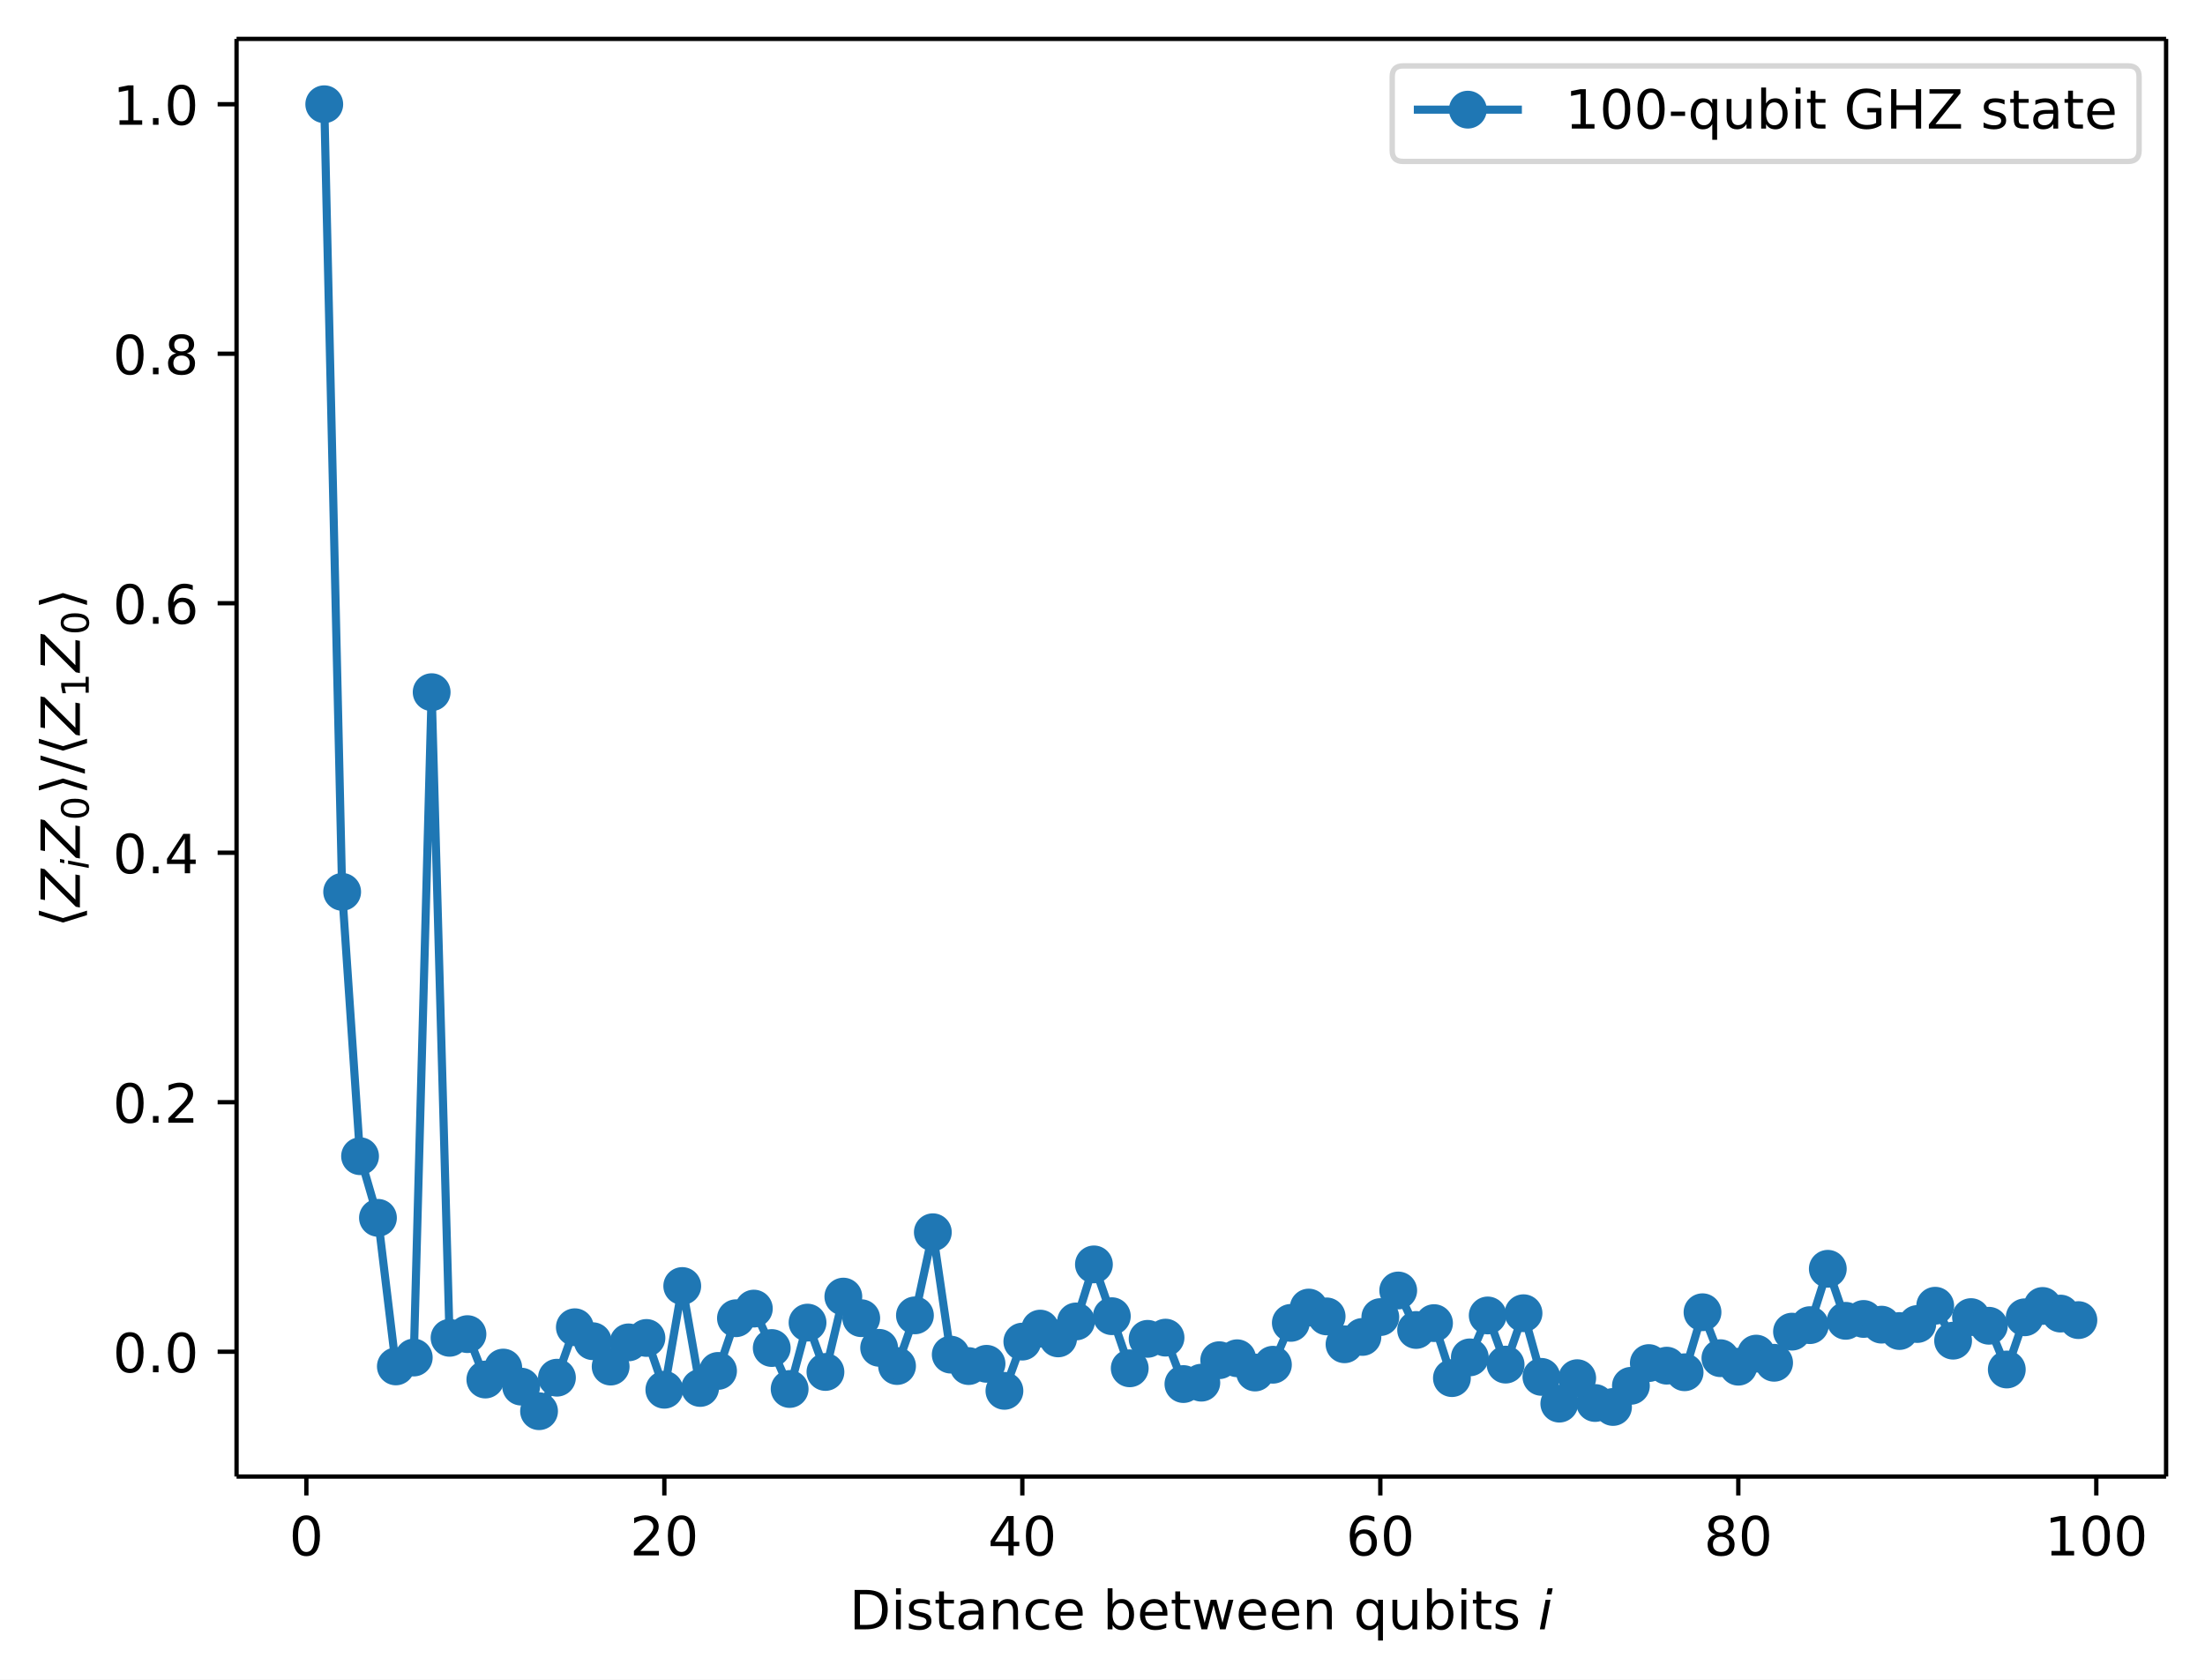
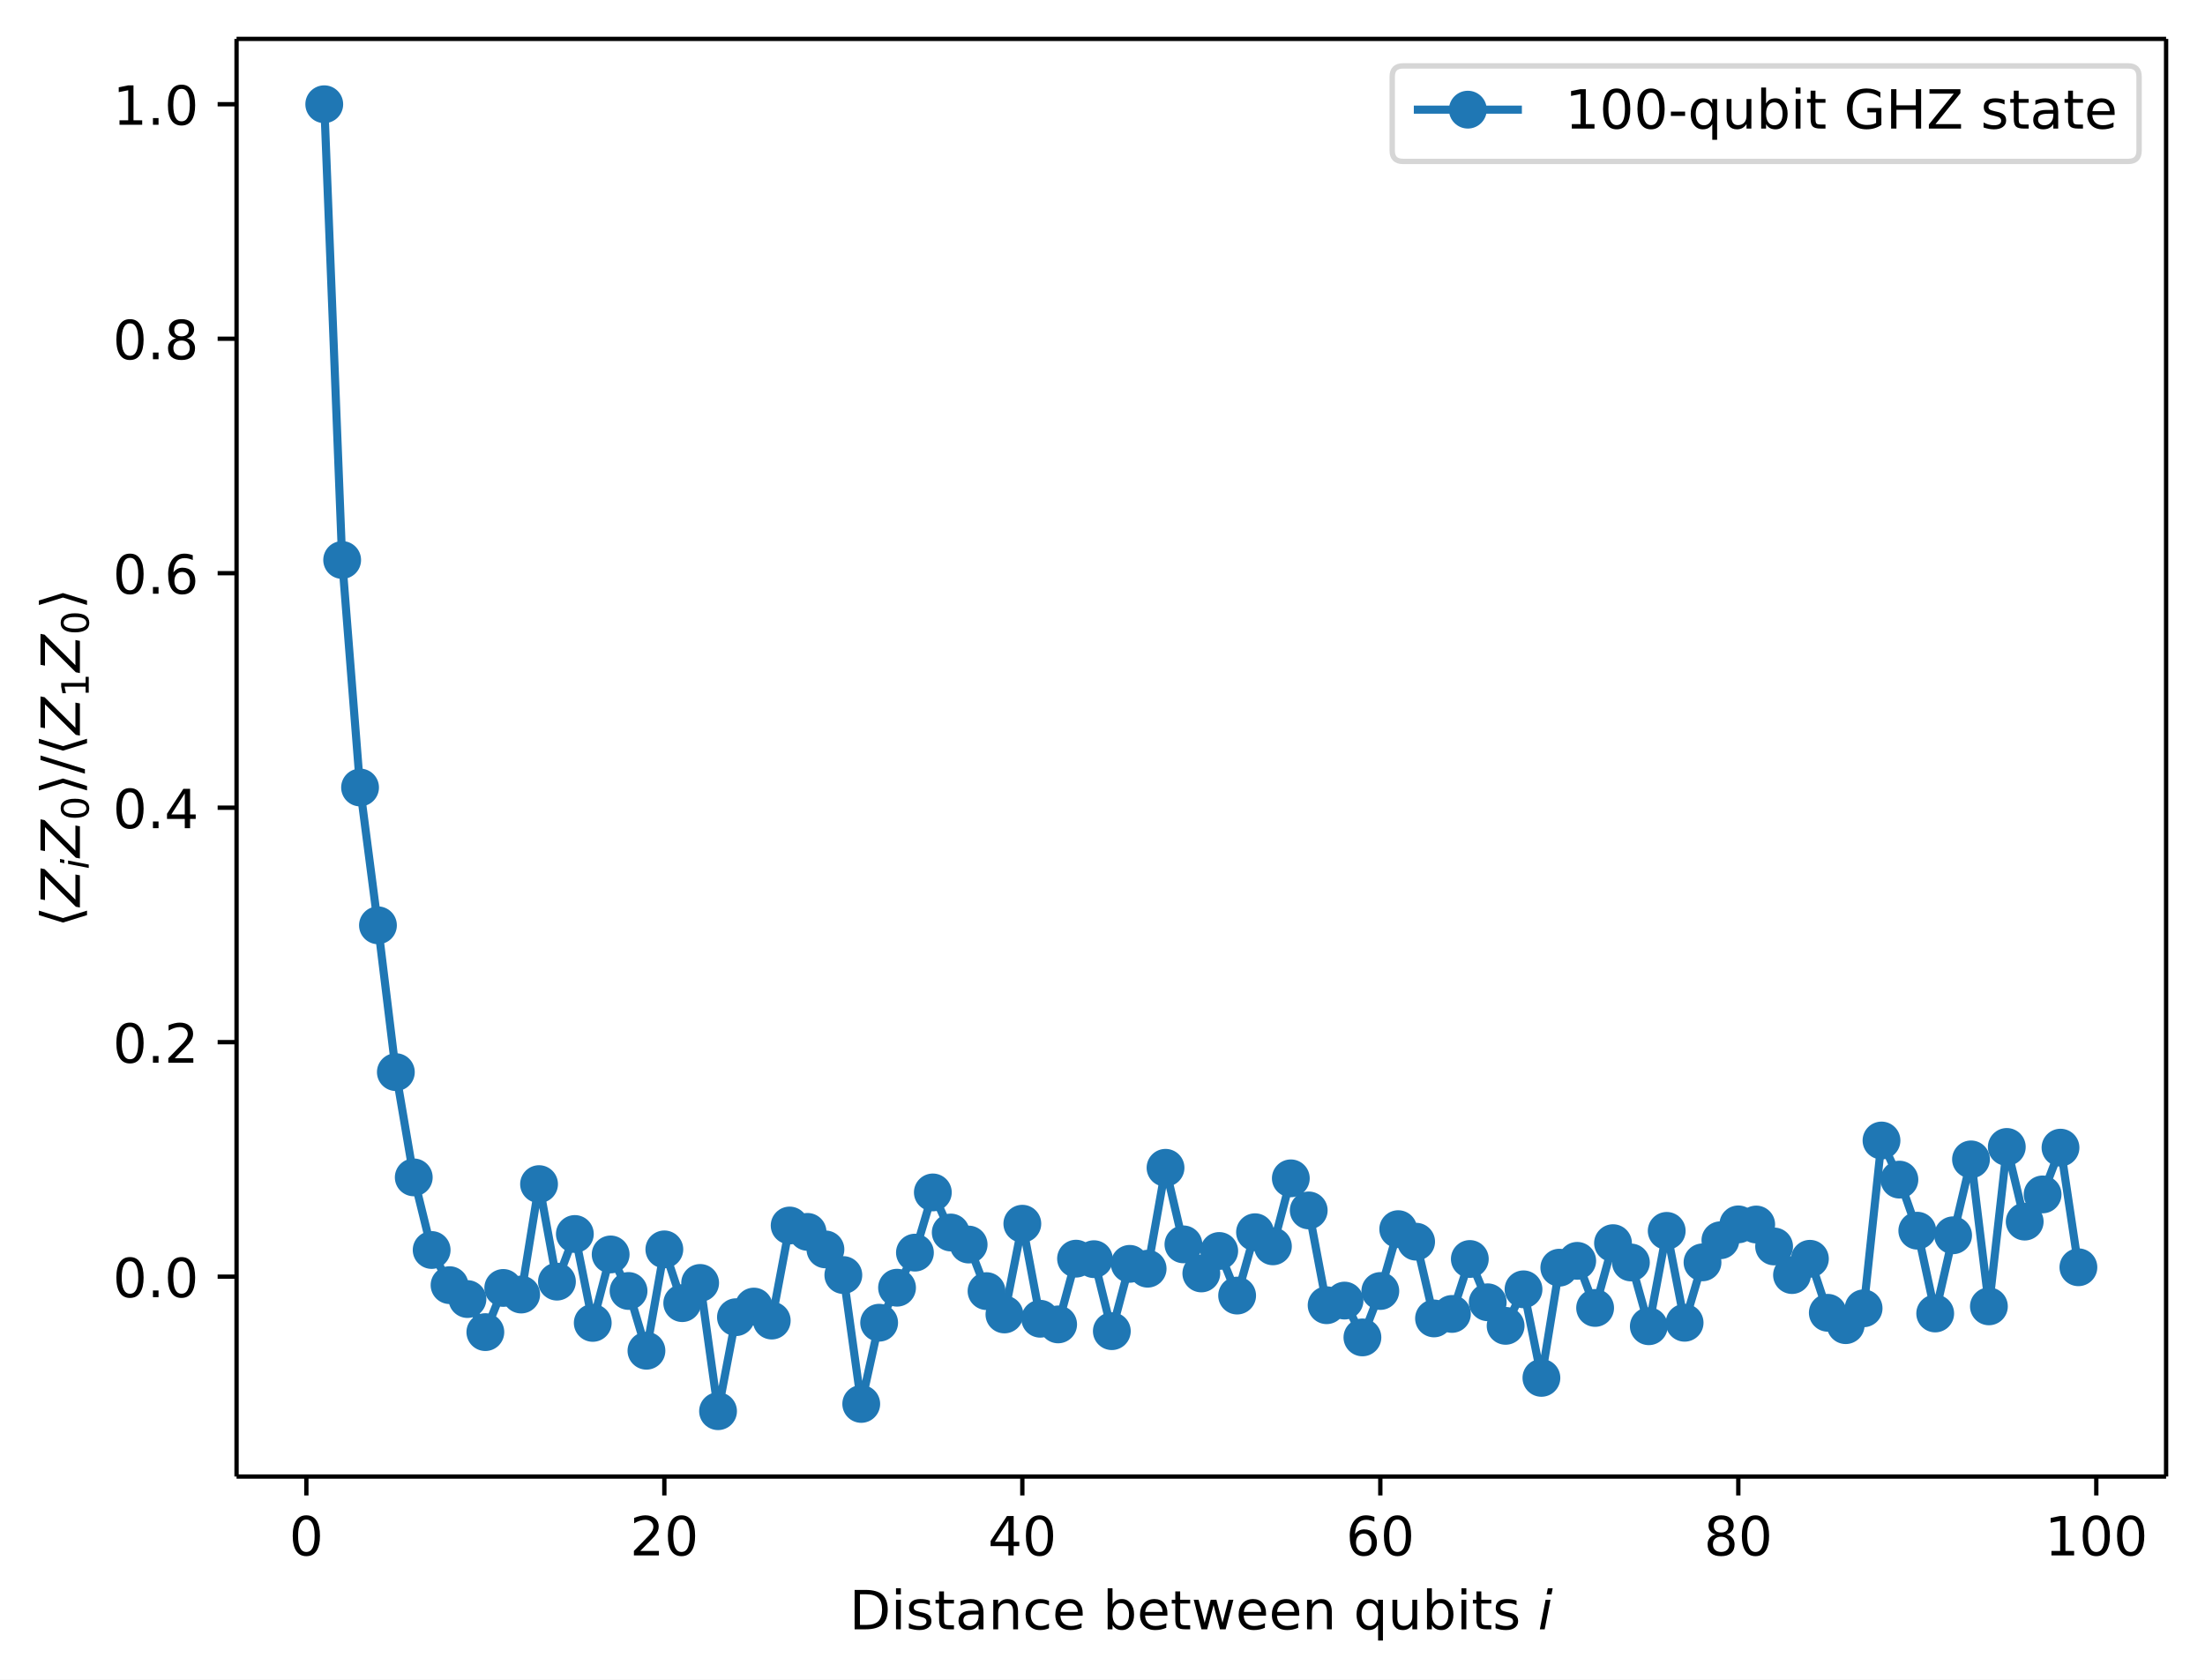
<svg xmlns="http://www.w3.org/2000/svg" xmlns:xlink="http://www.w3.org/1999/xlink" width="408.1pt" height="310.89pt" version="1.1" viewBox="0 0 408.1 310.89">
  <defs>
    <style type="text/css">*{stroke-linejoin: round; stroke-linecap: butt}</style>
  </defs>
  <path d="m0 310.89h408.1v-310.89h-408.1z" fill="#ffffff" />
  <path d="m43.781 273.31h357.12v-266.11h-357.12z" fill="#ffffff" />
  <defs>
    <path id="74202237dc5" d="m0 0v3.5" stroke="#000000" stroke-width=".8" />
  </defs>
  <use x="56.701" y="273.312" stroke="#000000" stroke-width=".8" xlink:href="#74202237dc5" />
  <g transform="translate(53.52 287.91) scale(.1 -.1)">
    <defs>
      <path id="DejaVuSans-30" transform="scale(.015625)" d="m2034 4250q-487 0-733-480-245-479-245-1442 0-959 245-1439 246-480 733-480 491 0 736 480 246 480 246 1439 0 963-246 1442-245 480-736 480zm0 500q785 0 1199-621 414-620 414-1801 0-1178-414-1799-414-620-1199-620-784 0-1198 620-414 621-414 1799 0 1181 414 1801 414 621 1198 621z" />
    </defs>
    <use xlink:href="#DejaVuSans-30" />
  </g>
  <use x="122.957" y="273.312" stroke="#000000" stroke-width=".8" xlink:href="#74202237dc5" />
  <g transform="translate(116.59 287.91) scale(.1 -.1)">
    <defs>
      <path id="DejaVuSans-32" transform="scale(.015625)" d="m1228 531h2203v-531h-2962v531q359 372 979 998 621 627 780 809 303 340 423 576 121 236 121 464 0 372-261 606-261 235-680 235-297 0-627-103-329-103-704-313v638q381 153 712 231 332 78 607 78 725 0 1156-363 431-362 431-968 0-288-108-546-107-257-392-607-78-91-497-524-418-433-1181-1211z" />
    </defs>
    <use xlink:href="#DejaVuSans-32" />
    <use transform="translate(63.623)" xlink:href="#DejaVuSans-30" />
  </g>
  <use x="189.213" y="273.312" stroke="#000000" stroke-width=".8" xlink:href="#74202237dc5" />
  <g transform="translate(182.85 287.91) scale(.1 -.1)">
    <defs>
      <path id="DejaVuSans-34" transform="scale(.015625)" d="m2419 4116-1594-2491h1594v2491zm-166 550h794v-3041h666v-525h-666v-1100h-628v1100h-2106v609l1940 2957z" />
    </defs>
    <use xlink:href="#DejaVuSans-34" />
    <use transform="translate(63.623)" xlink:href="#DejaVuSans-30" />
  </g>
  <use x="255.469" y="273.312" stroke="#000000" stroke-width=".8" xlink:href="#74202237dc5" />
  <g transform="translate(249.11 287.91) scale(.1 -.1)">
    <defs>
      <path id="DejaVuSans-36" transform="scale(.015625)" d="m2113 2584q-425 0-674-291-248-290-248-796 0-503 248-796 249-292 674-292t673 292q248 293 248 796 0 506-248 796-248 291-673 291zm1253 1979v-575q-238 112-480 171-242 60-480 60-625 0-955-422-329-422-376-1275 184 272 462 417 279 145 613 145 703 0 1111-427 408-426 408-1160 0-719-425-1154-425-434-1131-434-810 0-1238 620-428 621-428 1799 0 1106 525 1764t1409 658q238 0 480-47t505-140z" />
    </defs>
    <use xlink:href="#DejaVuSans-36" />
    <use transform="translate(63.623)" xlink:href="#DejaVuSans-30" />
  </g>
  <use x="321.725" y="273.312" stroke="#000000" stroke-width=".8" xlink:href="#74202237dc5" />
  <g transform="translate(315.36 287.91) scale(.1 -.1)">
    <defs>
      <path id="DejaVuSans-38" transform="scale(.015625)" d="m2034 2216q-450 0-708-241-257-241-257-662 0-422 257-663 258-241 708-241t709 242q260 243 260 662 0 421-258 662-257 241-711 241zm-631 268q-406 100-633 378-226 279-226 679 0 559 398 884 399 325 1092 325 697 0 1094-325t397-884q0-400-227-679-226-278-629-378 456-106 710-416 255-309 255-755 0-679-414-1042-414-362-1186-362-771 0-1186 362-414 363-414 1042 0 446 256 755 257 310 713 416zm-231 997q0-362 226-565 227-203 636-203 407 0 636 203 230 203 230 565 0 363-230 566-229 203-636 203-409 0-636-203-226-203-226-566z" />
    </defs>
    <use xlink:href="#DejaVuSans-38" />
    <use transform="translate(63.623)" xlink:href="#DejaVuSans-30" />
  </g>
  <use x="387.981" y="273.312" stroke="#000000" stroke-width=".8" xlink:href="#74202237dc5" />
  <g transform="translate(378.44 287.91) scale(.1 -.1)">
    <defs>
      <path id="DejaVuSans-31" transform="scale(.015625)" d="m794 531h1031v3560l-1122-225v575l1116 225h631v-4135h1031v-531h-2687v531z" />
    </defs>
    <use xlink:href="#DejaVuSans-31" />
    <use transform="translate(63.623)" xlink:href="#DejaVuSans-30" />
    <use transform="translate(127.25)" xlink:href="#DejaVuSans-30" />
  </g>
  <g transform="translate(157.19 301.59) scale(.1 -.1)">
    <defs>
      <path id="DejaVuSans-44" transform="scale(.015625)" d="m1259 4147v-3628h763q966 0 1414 437 448 438 448 1382 0 937-448 1373t-1414 436h-763zm-631 519h1297q1356 0 1990-564 635-564 635-1764 0-1207-638-1773-637-565-1987-565h-1297v4666z" />
      <path id="DejaVuSans-69" transform="scale(.015625)" d="m603 3500h575v-3500h-575v3500zm0 1363h575v-729h-575v729z" />
      <path id="DejaVuSans-73" transform="scale(.015625)" d="m2834 3397v-544q-243 125-506 187-262 63-544 63-428 0-642-131t-214-394q0-200 153-314t616-217l197-44q612-131 870-370t258-667q0-488-386-773-386-284-1061-284-281 0-586 55t-642 164v594q319-166 628-249 309-82 613-82 406 0 624 139 219 139 219 392 0 234-158 359-157 125-692 241l-200 47q-534 112-772 345-237 233-237 639 0 494 350 762 350 269 994 269 318 0 599-47 282-46 519-140z" />
      <path id="DejaVuSans-74" transform="scale(.015625)" d="m1172 4494v-994h1184v-447h-1184v-1900q0-428 117-550t477-122h590v-481h-590q-666 0-919 248-253 249-253 905v1900h-422v447h422v994h578z" />
      <path id="DejaVuSans-61" transform="scale(.015625)" d="m2194 1759q-697 0-966-159t-269-544q0-306 202-486 202-179 548-179 479 0 768 339t289 901v128h-572zm1147 238v-1997h-575v531q-197-318-491-470t-719-152q-537 0-855 302-317 302-317 808 0 590 395 890 396 300 1180 300h807v57q0 397-261 614t-733 217q-300 0-585-72-284-72-546-216v532q315 122 612 182 297 61 578 61 760 0 1135-394 375-393 375-1193z" />
      <path id="DejaVuSans-6e" transform="scale(.015625)" d="m3513 2113v-2113h-575v2094q0 497-194 743-194 247-581 247-466 0-735-297-269-296-269-809v-1978h-578v3500h578v-544q207 316 486 472 280 156 646 156 603 0 912-373 310-373 310-1098z" />
      <path id="DejaVuSans-63" transform="scale(.015625)" d="m3122 3366v-538q-244 135-489 202t-495 67q-560 0-870-355-309-354-309-995t309-996q310-354 870-354 250 0 495 67t489 202v-532q-241-112-499-168-257-57-548-57-791 0-1257 497-465 497-465 1341 0 856 470 1346 471 491 1290 491 265 0 518-55 253-54 491-163z" />
      <path id="DejaVuSans-65" transform="scale(.015625)" d="m3597 1894v-281h-2644q38-594 358-905t892-311q331 0 642 81t618 244v-544q-310-131-635-200t-659-69q-838 0-1327 487-489 488-489 1320 0 859 464 1363 464 505 1252 505 706 0 1117-455 411-454 411-1235zm-575 169q-6 471-264 752-258 282-683 282-481 0-770-272t-333-766l2050 4z" />
      <path id="DejaVuSans-62" transform="scale(.015625)" d="m3116 1747q0 634-261 995t-717 361q-457 0-718-361t-261-995 261-995 718-361q456 0 717 361t261 995zm-1957 1222q182 312 458 463 277 152 661 152 638 0 1036-506 399-506 399-1331t-399-1332q-398-506-1036-506-384 0-661 152-276 152-458 464v-525h-578v4863h578v-1894z" />
      <path id="DejaVuSans-77" transform="scale(.015625)" d="m269 3500h575l719-2731 715 2731h678l719-2731 716 2731h575l-916-3500h-678l-753 2869-756-2869h-679l-915 3500z" />
      <path id="DejaVuSans-71" transform="scale(.015625)" d="m947 1747q0-634 261-995t717-361 718 361q263 361 263 995t-263 995q-262 361-718 361t-717-361-261-995zm1959-1222q-181-312-458-464-276-152-664-152-634 0-1033 506-398 507-398 1332t398 1331q399 506 1033 506 388 0 664-152 277-151 458-463v531h575v-4831h-575v1856z" />
      <path id="DejaVuSans-75" transform="scale(.015625)" d="m544 1381v2119h575v-2097q0-497 193-746 194-248 582-248 465 0 735 297 271 297 271 810v1984h575v-3500h-575v538q-209-319-486-474-276-155-642-155-603 0-916 375-312 375-312 1097zm1447 2203z" />
      <path id="DejaVuSans-Oblique-69" transform="scale(.015625)" d="m1172 4863h575l-141-729h-575l141 729zm-263-1363h575l-684-3500h-575l684 3500z" />
    </defs>
    <use transform="translate(0 .015625)" xlink:href="#DejaVuSans-44" />
    <use transform="translate(77.002 .015625)" xlink:href="#DejaVuSans-69" />
    <use transform="translate(104.79 .015625)" xlink:href="#DejaVuSans-73" />
    <use transform="translate(156.88 .015625)" xlink:href="#DejaVuSans-74" />
    <use transform="translate(196.09 .015625)" xlink:href="#DejaVuSans-61" />
    <use transform="translate(257.37 .015625)" xlink:href="#DejaVuSans-6e" />
    <use transform="translate(320.75 .015625)" xlink:href="#DejaVuSans-63" />
    <use transform="translate(375.73 .015625)" xlink:href="#DejaVuSans-65" />
    <use transform="translate(437.26 .015625)" xlink:href="#DejaVuSans-20" />
    <use transform="translate(469.04 .015625)" xlink:href="#DejaVuSans-62" />
    <use transform="translate(532.52 .015625)" xlink:href="#DejaVuSans-65" />
    <use transform="translate(594.04 .015625)" xlink:href="#DejaVuSans-74" />
    <use transform="translate(633.25 .015625)" xlink:href="#DejaVuSans-77" />
    <use transform="translate(715.04 .015625)" xlink:href="#DejaVuSans-65" />
    <use transform="translate(776.56 .015625)" xlink:href="#DejaVuSans-65" />
    <use transform="translate(838.09 .015625)" xlink:href="#DejaVuSans-6e" />
    <use transform="translate(901.46 .015625)" xlink:href="#DejaVuSans-20" />
    <use transform="translate(933.25 .015625)" xlink:href="#DejaVuSans-71" />
    <use transform="translate(996.73 .015625)" xlink:href="#DejaVuSans-75" />
    <use transform="translate(1060.1 .015625)" xlink:href="#DejaVuSans-62" />
    <use transform="translate(1123.6 .015625)" xlink:href="#DejaVuSans-69" />
    <use transform="translate(1151.4 .015625)" xlink:href="#DejaVuSans-74" />
    <use transform="translate(1190.6 .015625)" xlink:href="#DejaVuSans-73" />
    <use transform="translate(1242.7 .015625)" xlink:href="#DejaVuSans-20" />
    <use transform="translate(1274.5 .015625)" xlink:href="#DejaVuSans-Oblique-69" />
  </g>
  <defs>
    <path id="a2b1e3c4c59" d="m0 0h-3.5" stroke="#000000" stroke-width=".8" />
  </defs>
-   <use x="43.781" y="250.207" stroke="#000000" stroke-width=".8" xlink:href="#a2b1e3c4c59" />
-   <g transform="translate(20.878 254.01) scale(.1 -.1)">
+   <use x="43.781" y="236.311" stroke="#000000" stroke-width=".8" xlink:href="#a2b1e3c4c59" />
+   <g transform="translate(20.878 240.11) scale(.1 -.1)">
    <defs>
      <path id="DejaVuSans-2e" transform="scale(.015625)" d="m684 794h660v-794h-660v794z" />
    </defs>
    <use xlink:href="#DejaVuSans-30" />
    <use transform="translate(63.623)" xlink:href="#DejaVuSans-2e" />
    <use transform="translate(95.41)" xlink:href="#DejaVuSans-30" />
  </g>
-   <use x="43.781" y="204.025" stroke="#000000" stroke-width=".8" xlink:href="#a2b1e3c4c59" />
-   <g transform="translate(20.878 207.82) scale(.1 -.1)">
+   <use x="43.781" y="192.908" stroke="#000000" stroke-width=".8" xlink:href="#a2b1e3c4c59" />
+   <g transform="translate(20.878 196.71) scale(.1 -.1)">
    <use xlink:href="#DejaVuSans-30" />
    <use transform="translate(63.623)" xlink:href="#DejaVuSans-2e" />
    <use transform="translate(95.41)" xlink:href="#DejaVuSans-32" />
  </g>
-   <use x="43.781" y="157.843" stroke="#000000" stroke-width=".8" xlink:href="#a2b1e3c4c59" />
-   <g transform="translate(20.878 161.64) scale(.1 -.1)">
+   <use x="43.781" y="149.505" stroke="#000000" stroke-width=".8" xlink:href="#a2b1e3c4c59" />
+   <g transform="translate(20.878 153.3) scale(.1 -.1)">
    <use xlink:href="#DejaVuSans-30" />
    <use transform="translate(63.623)" xlink:href="#DejaVuSans-2e" />
    <use transform="translate(95.41)" xlink:href="#DejaVuSans-34" />
  </g>
-   <use x="43.781" y="111.661" stroke="#000000" stroke-width=".8" xlink:href="#a2b1e3c4c59" />
-   <g transform="translate(20.878 115.46) scale(.1 -.1)">
+   <use x="43.781" y="106.102" stroke="#000000" stroke-width=".8" xlink:href="#a2b1e3c4c59" />
+   <g transform="translate(20.878 109.9) scale(.1 -.1)">
    <use xlink:href="#DejaVuSans-30" />
    <use transform="translate(63.623)" xlink:href="#DejaVuSans-2e" />
    <use transform="translate(95.41)" xlink:href="#DejaVuSans-36" />
  </g>
-   <use x="43.781" y="65.478" stroke="#000000" stroke-width=".8" xlink:href="#a2b1e3c4c59" />
-   <g transform="translate(20.878 69.278) scale(.1 -.1)">
+   <use x="43.781" y="62.699" stroke="#000000" stroke-width=".8" xlink:href="#a2b1e3c4c59" />
+   <g transform="translate(20.878 66.498) scale(.1 -.1)">
    <use xlink:href="#DejaVuSans-30" />
    <use transform="translate(63.623)" xlink:href="#DejaVuSans-2e" />
    <use transform="translate(95.41)" xlink:href="#DejaVuSans-38" />
  </g>
  <use x="43.781" y="19.296" stroke="#000000" stroke-width=".8" xlink:href="#a2b1e3c4c59" />
  <g transform="translate(20.878 23.095) scale(.1 -.1)">
    <use xlink:href="#DejaVuSans-31" />
    <use transform="translate(63.623)" xlink:href="#DejaVuSans-2e" />
    <use transform="translate(95.41)" xlink:href="#DejaVuSans-30" />
  </g>
  <g transform="translate(14.798 171.66) rotate(-90) scale(.1 -.1)">
    <defs>
      <path id="DejaVuSans-27e8" transform="scale(.015625)" d="m572 2006 881 2850h531l-881-2850 881-2850h-531l-881 2850z" />
      <path id="DejaVuSans-Oblique-5a" transform="scale(.015625)" d="m838 4666h3662l-91-482-3615-3653h2975l-100-531h-3810l91 481 3616 3653h-2828l100 532z" />
      <path id="DejaVuSans-27e9" transform="scale(.015625)" d="m1925 2006-881-2850h-531l881 2850-881 2850h531l881-2850z" />
      <path id="DejaVuSans-2f" transform="scale(.015625)" d="m1625 4666h531l-1625-5260h-531l1625 5260z" />
    </defs>
    <use transform="translate(0 .125)" xlink:href="#DejaVuSans-27e8" />
    <use transform="translate(39.014 .125)" xlink:href="#DejaVuSans-Oblique-5a" />
    <use transform="translate(107.52 -16.281) scale(.7)" xlink:href="#DejaVuSans-Oblique-69" />
    <use transform="translate(129.7 .125)" xlink:href="#DejaVuSans-Oblique-5a" />
    <use transform="translate(198.21 -16.281) scale(.7)" xlink:href="#DejaVuSans-30" />
    <use transform="translate(245.48 .125)" xlink:href="#DejaVuSans-27e9" />
    <use transform="translate(284.49 .125)" xlink:href="#DejaVuSans-2f" />
    <use transform="translate(318.18 .125)" xlink:href="#DejaVuSans-27e8" />
    <use transform="translate(357.2 .125)" xlink:href="#DejaVuSans-Oblique-5a" />
    <use transform="translate(425.7 -16.281) scale(.7)" xlink:href="#DejaVuSans-31" />
    <use transform="translate(472.97 .125)" xlink:href="#DejaVuSans-Oblique-5a" />
    <use transform="translate(541.48 -16.281) scale(.7)" xlink:href="#DejaVuSans-30" />
    <use transform="translate(588.75 .125)" xlink:href="#DejaVuSans-27e9" />
  </g>
-   <path d="m60.014 19.296 3.313 145.79 3.313 48.926 3.313 11.411 3.313 27.5 3.313-1.643 3.313-123.16 3.313 119.51 3.313-0.682 3.313 8.404 3.313-2.215 3.313 3.525 3.313 4.551 3.313-6.201 3.313-9.34 3.313 2.585 3.313 4.697 3.313-4.479 3.313-0.818 3.313 9.586 3.313-19.201 3.313 18.869 3.313-3.153 3.313-9.752 3.313-1.784 3.313 7.298 3.313 7.583 3.313-12.287 3.313 9.136 3.313-13.95 3.313 3.994 3.313 5.489 3.313 3.367 3.313-9.378 3.313-15.385 3.313 22.651 3.313 2.121 3.313-0.42 3.313 5.004 3.313-9.114 3.313-2.404 3.313 1.811 3.313-3.136 3.313-10.561 3.313 9.587 3.313 9.649 3.313-5.455 3.313-0.225 3.313 8.594 3.313-0.256 3.313-4.16 3.313-0.359 3.313 2.638 3.313-1.44 3.313-7.747 3.313-2.834 3.313 1.636 3.313 5.159 3.313-1.358 3.313-3.675 3.313-4.924 3.313 7.308 3.313-1.269 3.313 10.182 3.313-3.839 3.313-7.761 3.313 9.1 3.313-9.512 3.313 11.782 3.313 4.953 3.313-4.71 3.313 4.593 3.313 0.735 3.313-3.916 3.313-4.21 3.313 0.479 3.313 1.222 3.313-11.11 3.313 8.505 3.313 1.575 3.313-2.419 3.313 1.693 3.313-5.764 3.313-1.203 3.313-10.43 3.313 9.633 3.313-0.349 3.313 1.056 3.313 1.179 3.313-1.297 3.313-3.384 3.313 6.466 3.313-4.363 3.313 1.602 3.313 8.098 3.313-9.66 3.313-2.103 3.313 1.414 3.313 1.206" clip-path="url(#893fe9f7941)" fill="none" stroke="#1f77b4" stroke-linecap="square" stroke-width="1.5" />
+   <path d="m60.014 19.296 3.313 84.36 3.313 42.109 3.313 25.512 3.313 27.176 3.313 19.482 3.313 13.443 3.313 6.507 3.313 2.573 3.313 6.121 3.313-8.178 3.313 1.222 3.313-20.439 3.313 18.053 3.313-8.822 3.313 16.459 3.313-12.673 3.313 6.763 3.313 11.063 3.313-18.762 3.313 9.952 3.313-3.741 3.313 23.741 3.313-17.4 3.313-1.966 3.313 2.591 3.313-17.596 3.313 1.182 3.313 3.243 3.313 4.748 3.313 23.853 3.313-15.033 3.313-6.478 3.313-6.495 3.313-11.143 3.313 7.418 3.313 2.228 3.313 8.624 3.313 4.319 3.313-16.795 3.313 17.588 3.313 1.048 3.313-12.169 3.313 0.095 3.313 13.326 3.313-12.459 3.313 0.897 3.313-18.678 3.313 14.174 3.313 5.383 3.313-4.16 3.313 8.257 3.313-11.729 3.313 2.615 3.313-12.589 3.313 5.939 3.313 17.548 3.313-0.858 3.313 6.817 3.313-8.591 3.313-11.45 3.313 2.325 3.313 14.204 3.313-0.832 3.313-10.174 3.313 8.016 3.313 4.362 3.313-6.763 3.313 16.393 3.313-20.397 3.313-1.267 3.313 8.719 3.313-11.992 3.313 3.575 3.313 11.804 3.313-17.653 3.313 17.01 3.313-11.182 3.313-4.091 3.313-2.938 3.313 0.024 3.313 4.064 3.313 5.294 3.313-3.015 3.313 10.001 3.313 2.287 3.313-3.118 3.313-31.064 3.313 7.241 3.313 9.453 3.313 15.326 3.313-14.476 3.313-14.047 3.313 27.204 3.313-29.508 3.313 13.822 3.313-5.033 3.313-8.657 3.313 22.141" clip-path="url(#893fe9f7941)" fill="none" stroke="#1f77b4" stroke-linecap="square" stroke-width="1.5" />
  <defs>
    <path id="c8b4cf7db5a" d="m0 3c0.796 0 1.559-0.316 2.121-0.879 0.563-0.563 0.879-1.326 0.879-2.121s-0.316-1.559-0.879-2.121c-0.563-0.563-1.326-0.879-2.121-0.879s-1.559 0.316-2.121 0.879c-0.563 0.563-0.879 1.326-0.879 2.121s0.316 1.559 0.879 2.121c0.563 0.563 1.326 0.879 2.121 0.879z" stroke="#1f77b4" />
  </defs>
  <g clip-path="url(#893fe9f7941)" fill="#1f77b4" stroke="#1f77b4">
    <use x="60.014" y="19.296" xlink:href="#c8b4cf7db5a" />
-     <use x="63.327" y="165.088" xlink:href="#c8b4cf7db5a" />
-     <use x="66.64" y="214.014" xlink:href="#c8b4cf7db5a" />
-     <use x="69.952" y="225.425" xlink:href="#c8b4cf7db5a" />
-     <use x="73.265" y="252.925" xlink:href="#c8b4cf7db5a" />
-     <use x="76.578" y="251.282" xlink:href="#c8b4cf7db5a" />
-     <use x="79.891" y="128.124" xlink:href="#c8b4cf7db5a" />
-     <use x="83.204" y="247.633" xlink:href="#c8b4cf7db5a" />
-     <use x="86.516" y="246.951" xlink:href="#c8b4cf7db5a" />
-     <use x="89.829" y="255.355" xlink:href="#c8b4cf7db5a" />
-     <use x="93.142" y="253.141" xlink:href="#c8b4cf7db5a" />
-     <use x="96.455" y="256.665" xlink:href="#c8b4cf7db5a" />
-     <use x="99.768" y="261.216" xlink:href="#c8b4cf7db5a" />
-     <use x="103.08" y="255.015" xlink:href="#c8b4cf7db5a" />
-     <use x="106.393" y="245.675" xlink:href="#c8b4cf7db5a" />
-     <use x="109.706" y="248.26" xlink:href="#c8b4cf7db5a" />
-     <use x="113.019" y="252.956" xlink:href="#c8b4cf7db5a" />
-     <use x="116.332" y="248.477" xlink:href="#c8b4cf7db5a" />
-     <use x="119.644" y="247.66" xlink:href="#c8b4cf7db5a" />
-     <use x="122.957" y="257.245" xlink:href="#c8b4cf7db5a" />
-     <use x="126.27" y="238.044" xlink:href="#c8b4cf7db5a" />
-     <use x="129.583" y="256.913" xlink:href="#c8b4cf7db5a" />
-     <use x="132.896" y="253.76" xlink:href="#c8b4cf7db5a" />
-     <use x="136.208" y="244.008" xlink:href="#c8b4cf7db5a" />
-     <use x="139.521" y="242.225" xlink:href="#c8b4cf7db5a" />
-     <use x="142.834" y="249.523" xlink:href="#c8b4cf7db5a" />
-     <use x="146.147" y="257.106" xlink:href="#c8b4cf7db5a" />
-     <use x="149.46" y="244.819" xlink:href="#c8b4cf7db5a" />
-     <use x="152.772" y="253.955" xlink:href="#c8b4cf7db5a" />
-     <use x="156.085" y="240.005" xlink:href="#c8b4cf7db5a" />
-     <use x="159.398" y="243.999" xlink:href="#c8b4cf7db5a" />
-     <use x="162.711" y="249.487" xlink:href="#c8b4cf7db5a" />
-     <use x="166.024" y="252.855" xlink:href="#c8b4cf7db5a" />
-     <use x="169.336" y="243.477" xlink:href="#c8b4cf7db5a" />
-     <use x="172.649" y="228.092" xlink:href="#c8b4cf7db5a" />
-     <use x="175.962" y="250.743" xlink:href="#c8b4cf7db5a" />
-     <use x="179.275" y="252.864" xlink:href="#c8b4cf7db5a" />
-     <use x="182.588" y="252.444" xlink:href="#c8b4cf7db5a" />
-     <use x="185.9" y="257.448" xlink:href="#c8b4cf7db5a" />
-     <use x="189.213" y="248.334" xlink:href="#c8b4cf7db5a" />
-     <use x="192.526" y="245.93" xlink:href="#c8b4cf7db5a" />
-     <use x="195.839" y="247.74" xlink:href="#c8b4cf7db5a" />
-     <use x="199.152" y="244.604" xlink:href="#c8b4cf7db5a" />
-     <use x="202.464" y="234.043" xlink:href="#c8b4cf7db5a" />
-     <use x="205.777" y="243.63" xlink:href="#c8b4cf7db5a" />
-     <use x="209.09" y="253.279" xlink:href="#c8b4cf7db5a" />
-     <use x="212.403" y="247.824" xlink:href="#c8b4cf7db5a" />
-     <use x="215.716" y="247.6" xlink:href="#c8b4cf7db5a" />
-     <use x="219.028" y="256.193" xlink:href="#c8b4cf7db5a" />
-     <use x="222.341" y="255.937" xlink:href="#c8b4cf7db5a" />
-     <use x="225.654" y="251.777" xlink:href="#c8b4cf7db5a" />
-     <use x="228.967" y="251.418" xlink:href="#c8b4cf7db5a" />
-     <use x="232.28" y="254.056" xlink:href="#c8b4cf7db5a" />
-     <use x="235.592" y="252.616" xlink:href="#c8b4cf7db5a" />
-     <use x="238.905" y="244.869" xlink:href="#c8b4cf7db5a" />
-     <use x="242.218" y="242.034" xlink:href="#c8b4cf7db5a" />
-     <use x="245.531" y="243.67" xlink:href="#c8b4cf7db5a" />
-     <use x="248.844" y="248.829" xlink:href="#c8b4cf7db5a" />
-     <use x="252.156" y="247.471" xlink:href="#c8b4cf7db5a" />
-     <use x="255.469" y="243.797" xlink:href="#c8b4cf7db5a" />
-     <use x="258.782" y="238.873" xlink:href="#c8b4cf7db5a" />
-     <use x="262.095" y="246.18" xlink:href="#c8b4cf7db5a" />
-     <use x="265.408" y="244.912" xlink:href="#c8b4cf7db5a" />
-     <use x="268.72" y="255.093" xlink:href="#c8b4cf7db5a" />
-     <use x="272.033" y="251.254" xlink:href="#c8b4cf7db5a" />
-     <use x="275.346" y="243.494" xlink:href="#c8b4cf7db5a" />
-     <use x="278.659" y="252.593" xlink:href="#c8b4cf7db5a" />
-     <use x="281.972" y="243.081" xlink:href="#c8b4cf7db5a" />
-     <use x="285.284" y="254.863" xlink:href="#c8b4cf7db5a" />
-     <use x="288.597" y="259.817" xlink:href="#c8b4cf7db5a" />
-     <use x="291.91" y="255.107" xlink:href="#c8b4cf7db5a" />
-     <use x="295.223" y="259.7" xlink:href="#c8b4cf7db5a" />
-     <use x="298.536" y="260.435" xlink:href="#c8b4cf7db5a" />
-     <use x="301.848" y="256.519" xlink:href="#c8b4cf7db5a" />
-     <use x="305.161" y="252.309" xlink:href="#c8b4cf7db5a" />
-     <use x="308.474" y="252.788" xlink:href="#c8b4cf7db5a" />
-     <use x="311.787" y="254.009" xlink:href="#c8b4cf7db5a" />
-     <use x="315.1" y="242.899" xlink:href="#c8b4cf7db5a" />
-     <use x="318.412" y="251.404" xlink:href="#c8b4cf7db5a" />
-     <use x="321.725" y="252.979" xlink:href="#c8b4cf7db5a" />
-     <use x="325.038" y="250.56" xlink:href="#c8b4cf7db5a" />
-     <use x="328.351" y="252.253" xlink:href="#c8b4cf7db5a" />
-     <use x="331.664" y="246.49" xlink:href="#c8b4cf7db5a" />
-     <use x="334.976" y="245.287" xlink:href="#c8b4cf7db5a" />
-     <use x="338.289" y="234.857" xlink:href="#c8b4cf7db5a" />
-     <use x="341.602" y="244.489" xlink:href="#c8b4cf7db5a" />
-     <use x="344.915" y="244.141" xlink:href="#c8b4cf7db5a" />
-     <use x="348.228" y="245.197" xlink:href="#c8b4cf7db5a" />
-     <use x="351.541" y="246.376" xlink:href="#c8b4cf7db5a" />
-     <use x="354.853" y="245.079" xlink:href="#c8b4cf7db5a" />
-     <use x="358.166" y="241.695" xlink:href="#c8b4cf7db5a" />
-     <use x="361.479" y="248.161" xlink:href="#c8b4cf7db5a" />
-     <use x="364.792" y="243.798" xlink:href="#c8b4cf7db5a" />
-     <use x="368.105" y="245.4" xlink:href="#c8b4cf7db5a" />
-     <use x="371.417" y="253.498" xlink:href="#c8b4cf7db5a" />
-     <use x="374.73" y="243.837" xlink:href="#c8b4cf7db5a" />
-     <use x="378.043" y="241.735" xlink:href="#c8b4cf7db5a" />
-     <use x="381.356" y="243.149" xlink:href="#c8b4cf7db5a" />
-     <use x="384.669" y="244.355" xlink:href="#c8b4cf7db5a" />
+     <use x="63.327" y="103.656" xlink:href="#c8b4cf7db5a" />
+     <use x="66.64" y="145.766" xlink:href="#c8b4cf7db5a" />
+     <use x="69.952" y="171.278" xlink:href="#c8b4cf7db5a" />
+     <use x="73.265" y="198.454" xlink:href="#c8b4cf7db5a" />
+     <use x="76.578" y="217.936" xlink:href="#c8b4cf7db5a" />
+     <use x="79.891" y="231.378" xlink:href="#c8b4cf7db5a" />
+     <use x="83.204" y="237.885" xlink:href="#c8b4cf7db5a" />
+     <use x="86.516" y="240.458" xlink:href="#c8b4cf7db5a" />
+     <use x="89.829" y="246.579" xlink:href="#c8b4cf7db5a" />
+     <use x="93.142" y="238.401" xlink:href="#c8b4cf7db5a" />
+     <use x="96.455" y="239.623" xlink:href="#c8b4cf7db5a" />
+     <use x="99.768" y="219.183" xlink:href="#c8b4cf7db5a" />
+     <use x="103.08" y="237.236" xlink:href="#c8b4cf7db5a" />
+     <use x="106.393" y="228.414" xlink:href="#c8b4cf7db5a" />
+     <use x="109.706" y="244.873" xlink:href="#c8b4cf7db5a" />
+     <use x="113.019" y="232.2" xlink:href="#c8b4cf7db5a" />
+     <use x="116.332" y="238.963" xlink:href="#c8b4cf7db5a" />
+     <use x="119.644" y="250.026" xlink:href="#c8b4cf7db5a" />
+     <use x="122.957" y="231.264" xlink:href="#c8b4cf7db5a" />
+     <use x="126.27" y="241.216" xlink:href="#c8b4cf7db5a" />
+     <use x="129.583" y="237.475" xlink:href="#c8b4cf7db5a" />
+     <use x="132.896" y="261.216" xlink:href="#c8b4cf7db5a" />
+     <use x="136.208" y="243.816" xlink:href="#c8b4cf7db5a" />
+     <use x="139.521" y="241.85" xlink:href="#c8b4cf7db5a" />
+     <use x="142.834" y="244.44" xlink:href="#c8b4cf7db5a" />
+     <use x="146.147" y="226.845" xlink:href="#c8b4cf7db5a" />
+     <use x="149.46" y="228.026" xlink:href="#c8b4cf7db5a" />
+     <use x="152.772" y="231.269" xlink:href="#c8b4cf7db5a" />
+     <use x="156.085" y="236.017" xlink:href="#c8b4cf7db5a" />
+     <use x="159.398" y="259.871" xlink:href="#c8b4cf7db5a" />
+     <use x="162.711" y="244.838" xlink:href="#c8b4cf7db5a" />
+     <use x="166.024" y="238.359" xlink:href="#c8b4cf7db5a" />
+     <use x="169.336" y="231.864" xlink:href="#c8b4cf7db5a" />
+     <use x="172.649" y="220.721" xlink:href="#c8b4cf7db5a" />
+     <use x="175.962" y="228.139" xlink:href="#c8b4cf7db5a" />
+     <use x="179.275" y="230.367" xlink:href="#c8b4cf7db5a" />
+     <use x="182.588" y="238.991" xlink:href="#c8b4cf7db5a" />
+     <use x="185.9" y="243.31" xlink:href="#c8b4cf7db5a" />
+     <use x="189.213" y="226.515" xlink:href="#c8b4cf7db5a" />
+     <use x="192.526" y="244.103" xlink:href="#c8b4cf7db5a" />
+     <use x="195.839" y="245.151" xlink:href="#c8b4cf7db5a" />
+     <use x="199.152" y="232.982" xlink:href="#c8b4cf7db5a" />
+     <use x="202.464" y="233.077" xlink:href="#c8b4cf7db5a" />
+     <use x="205.777" y="246.402" xlink:href="#c8b4cf7db5a" />
+     <use x="209.09" y="233.943" xlink:href="#c8b4cf7db5a" />
+     <use x="212.403" y="234.84" xlink:href="#c8b4cf7db5a" />
+     <use x="215.716" y="216.162" xlink:href="#c8b4cf7db5a" />
+     <use x="219.028" y="230.336" xlink:href="#c8b4cf7db5a" />
+     <use x="222.341" y="235.719" xlink:href="#c8b4cf7db5a" />
+     <use x="225.654" y="231.558" xlink:href="#c8b4cf7db5a" />
+     <use x="228.967" y="239.815" xlink:href="#c8b4cf7db5a" />
+     <use x="232.28" y="228.087" xlink:href="#c8b4cf7db5a" />
+     <use x="235.592" y="230.701" xlink:href="#c8b4cf7db5a" />
+     <use x="238.905" y="218.113" xlink:href="#c8b4cf7db5a" />
+     <use x="242.218" y="224.052" xlink:href="#c8b4cf7db5a" />
+     <use x="245.531" y="241.6" xlink:href="#c8b4cf7db5a" />
+     <use x="248.844" y="240.742" xlink:href="#c8b4cf7db5a" />
+     <use x="252.156" y="247.558" xlink:href="#c8b4cf7db5a" />
+     <use x="255.469" y="238.968" xlink:href="#c8b4cf7db5a" />
+     <use x="258.782" y="227.517" xlink:href="#c8b4cf7db5a" />
+     <use x="262.095" y="229.842" xlink:href="#c8b4cf7db5a" />
+     <use x="265.408" y="244.046" xlink:href="#c8b4cf7db5a" />
+     <use x="268.72" y="243.215" xlink:href="#c8b4cf7db5a" />
+     <use x="272.033" y="233.041" xlink:href="#c8b4cf7db5a" />
+     <use x="275.346" y="241.057" xlink:href="#c8b4cf7db5a" />
+     <use x="278.659" y="245.419" xlink:href="#c8b4cf7db5a" />
+     <use x="281.972" y="238.656" xlink:href="#c8b4cf7db5a" />
+     <use x="285.284" y="255.049" xlink:href="#c8b4cf7db5a" />
+     <use x="288.597" y="234.651" xlink:href="#c8b4cf7db5a" />
+     <use x="291.91" y="233.385" xlink:href="#c8b4cf7db5a" />
+     <use x="295.223" y="242.104" xlink:href="#c8b4cf7db5a" />
+     <use x="298.536" y="230.112" xlink:href="#c8b4cf7db5a" />
+     <use x="301.848" y="233.686" xlink:href="#c8b4cf7db5a" />
+     <use x="305.161" y="245.491" xlink:href="#c8b4cf7db5a" />
+     <use x="308.474" y="227.837" xlink:href="#c8b4cf7db5a" />
+     <use x="311.787" y="244.848" xlink:href="#c8b4cf7db5a" />
+     <use x="315.1" y="233.665" xlink:href="#c8b4cf7db5a" />
+     <use x="318.412" y="229.574" xlink:href="#c8b4cf7db5a" />
+     <use x="321.725" y="226.636" xlink:href="#c8b4cf7db5a" />
+     <use x="325.038" y="226.66" xlink:href="#c8b4cf7db5a" />
+     <use x="328.351" y="230.724" xlink:href="#c8b4cf7db5a" />
+     <use x="331.664" y="236.017" xlink:href="#c8b4cf7db5a" />
+     <use x="334.976" y="233.003" xlink:href="#c8b4cf7db5a" />
+     <use x="338.289" y="243.004" xlink:href="#c8b4cf7db5a" />
+     <use x="341.602" y="245.291" xlink:href="#c8b4cf7db5a" />
+     <use x="344.915" y="242.173" xlink:href="#c8b4cf7db5a" />
+     <use x="348.228" y="211.11" xlink:href="#c8b4cf7db5a" />
+     <use x="351.541" y="218.351" xlink:href="#c8b4cf7db5a" />
+     <use x="354.853" y="227.804" xlink:href="#c8b4cf7db5a" />
+     <use x="358.166" y="243.129" xlink:href="#c8b4cf7db5a" />
+     <use x="361.479" y="228.653" xlink:href="#c8b4cf7db5a" />
+     <use x="364.792" y="214.606" xlink:href="#c8b4cf7db5a" />
+     <use x="368.105" y="241.81" xlink:href="#c8b4cf7db5a" />
+     <use x="371.417" y="212.302" xlink:href="#c8b4cf7db5a" />
+     <use x="374.73" y="226.124" xlink:href="#c8b4cf7db5a" />
+     <use x="378.043" y="221.09" xlink:href="#c8b4cf7db5a" />
+     <use x="381.356" y="212.434" xlink:href="#c8b4cf7db5a" />
+     <use x="384.669" y="234.575" xlink:href="#c8b4cf7db5a" />
  </g>
  <path d="m43.781 273.31v-266.11" fill="none" stroke="#000000" stroke-linecap="square" stroke-width=".8" />
  <path d="m400.9 273.31v-266.11" fill="none" stroke="#000000" stroke-linecap="square" stroke-width=".8" />
  <path d="m43.781 273.31h357.12" fill="none" stroke="#000000" stroke-linecap="square" stroke-width=".8" />
  <path d="m43.781 7.2h357.12" fill="none" stroke="#000000" stroke-linecap="square" stroke-width=".8" />
  <path d="m259.67 29.878h134.23q2 0 2-2v-13.678q0-2-2-2h-134.23q-2 0-2 2v13.678q0 2 2 2z" fill="#ffffff" opacity=".8" stroke="#cccccc" />
  <path d="m261.67 20.298h10 10" fill="none" stroke="#1f77b4" stroke-linecap="square" stroke-width="1.5" />
  <use x="271.667" y="20.298" fill="#1f77b4" stroke="#1f77b4" xlink:href="#c8b4cf7db5a" />
  <g transform="translate(289.67 23.798) scale(.1 -.1)">
    <defs>
      <path id="DejaVuSans-2d" transform="scale(.015625)" d="m313 2009h1684v-512h-1684v512z" />
      <path id="DejaVuSans-47" transform="scale(.015625)" d="m3809 666v1253h-1031v519h1656v-2004q-365-259-806-392-440-133-940-133-1094 0-1712 639-617 640-617 1780 0 1144 617 1783 618 639 1712 639 456 0 867-113 411-112 758-331v-672q-350 297-744 447t-828 150q-857 0-1287-478-429-478-429-1425 0-944 429-1422 430-478 1287-478 334 0 596 58 263 58 472 180z" />
      <path id="DejaVuSans-48" transform="scale(.015625)" d="m628 4666h631v-1913h2294v1913h631v-4666h-631v2222h-2294v-2222h-631v4666z" />
      <path id="DejaVuSans-5a" transform="scale(.015625)" d="m359 4666h3666v-482l-2950-3653h3022v-531h-3809v481l2950 3653h-2879v532z" />
    </defs>
    <use xlink:href="#DejaVuSans-31" />
    <use transform="translate(63.623)" xlink:href="#DejaVuSans-30" />
    <use transform="translate(127.25)" xlink:href="#DejaVuSans-30" />
    <use transform="translate(190.87)" xlink:href="#DejaVuSans-2d" />
    <use transform="translate(226.95)" xlink:href="#DejaVuSans-71" />
    <use transform="translate(290.43)" xlink:href="#DejaVuSans-75" />
    <use transform="translate(353.81)" xlink:href="#DejaVuSans-62" />
    <use transform="translate(417.29)" xlink:href="#DejaVuSans-69" />
    <use transform="translate(445.07)" xlink:href="#DejaVuSans-74" />
    <use transform="translate(484.28)" xlink:href="#DejaVuSans-20" />
    <use transform="translate(516.06)" xlink:href="#DejaVuSans-47" />
    <use transform="translate(593.55)" xlink:href="#DejaVuSans-48" />
    <use transform="translate(668.75)" xlink:href="#DejaVuSans-5a" />
    <use transform="translate(737.26)" xlink:href="#DejaVuSans-20" />
    <use transform="translate(769.04)" xlink:href="#DejaVuSans-73" />
    <use transform="translate(821.14)" xlink:href="#DejaVuSans-74" />
    <use transform="translate(860.35)" xlink:href="#DejaVuSans-61" />
    <use transform="translate(921.63)" xlink:href="#DejaVuSans-74" />
    <use transform="translate(960.84)" xlink:href="#DejaVuSans-65" />
  </g>
  <defs>
    <clipPath id="893fe9f7941">
      <rect x="43.781" y="7.2" width="357.12" height="266.11" />
    </clipPath>
  </defs>
</svg>
